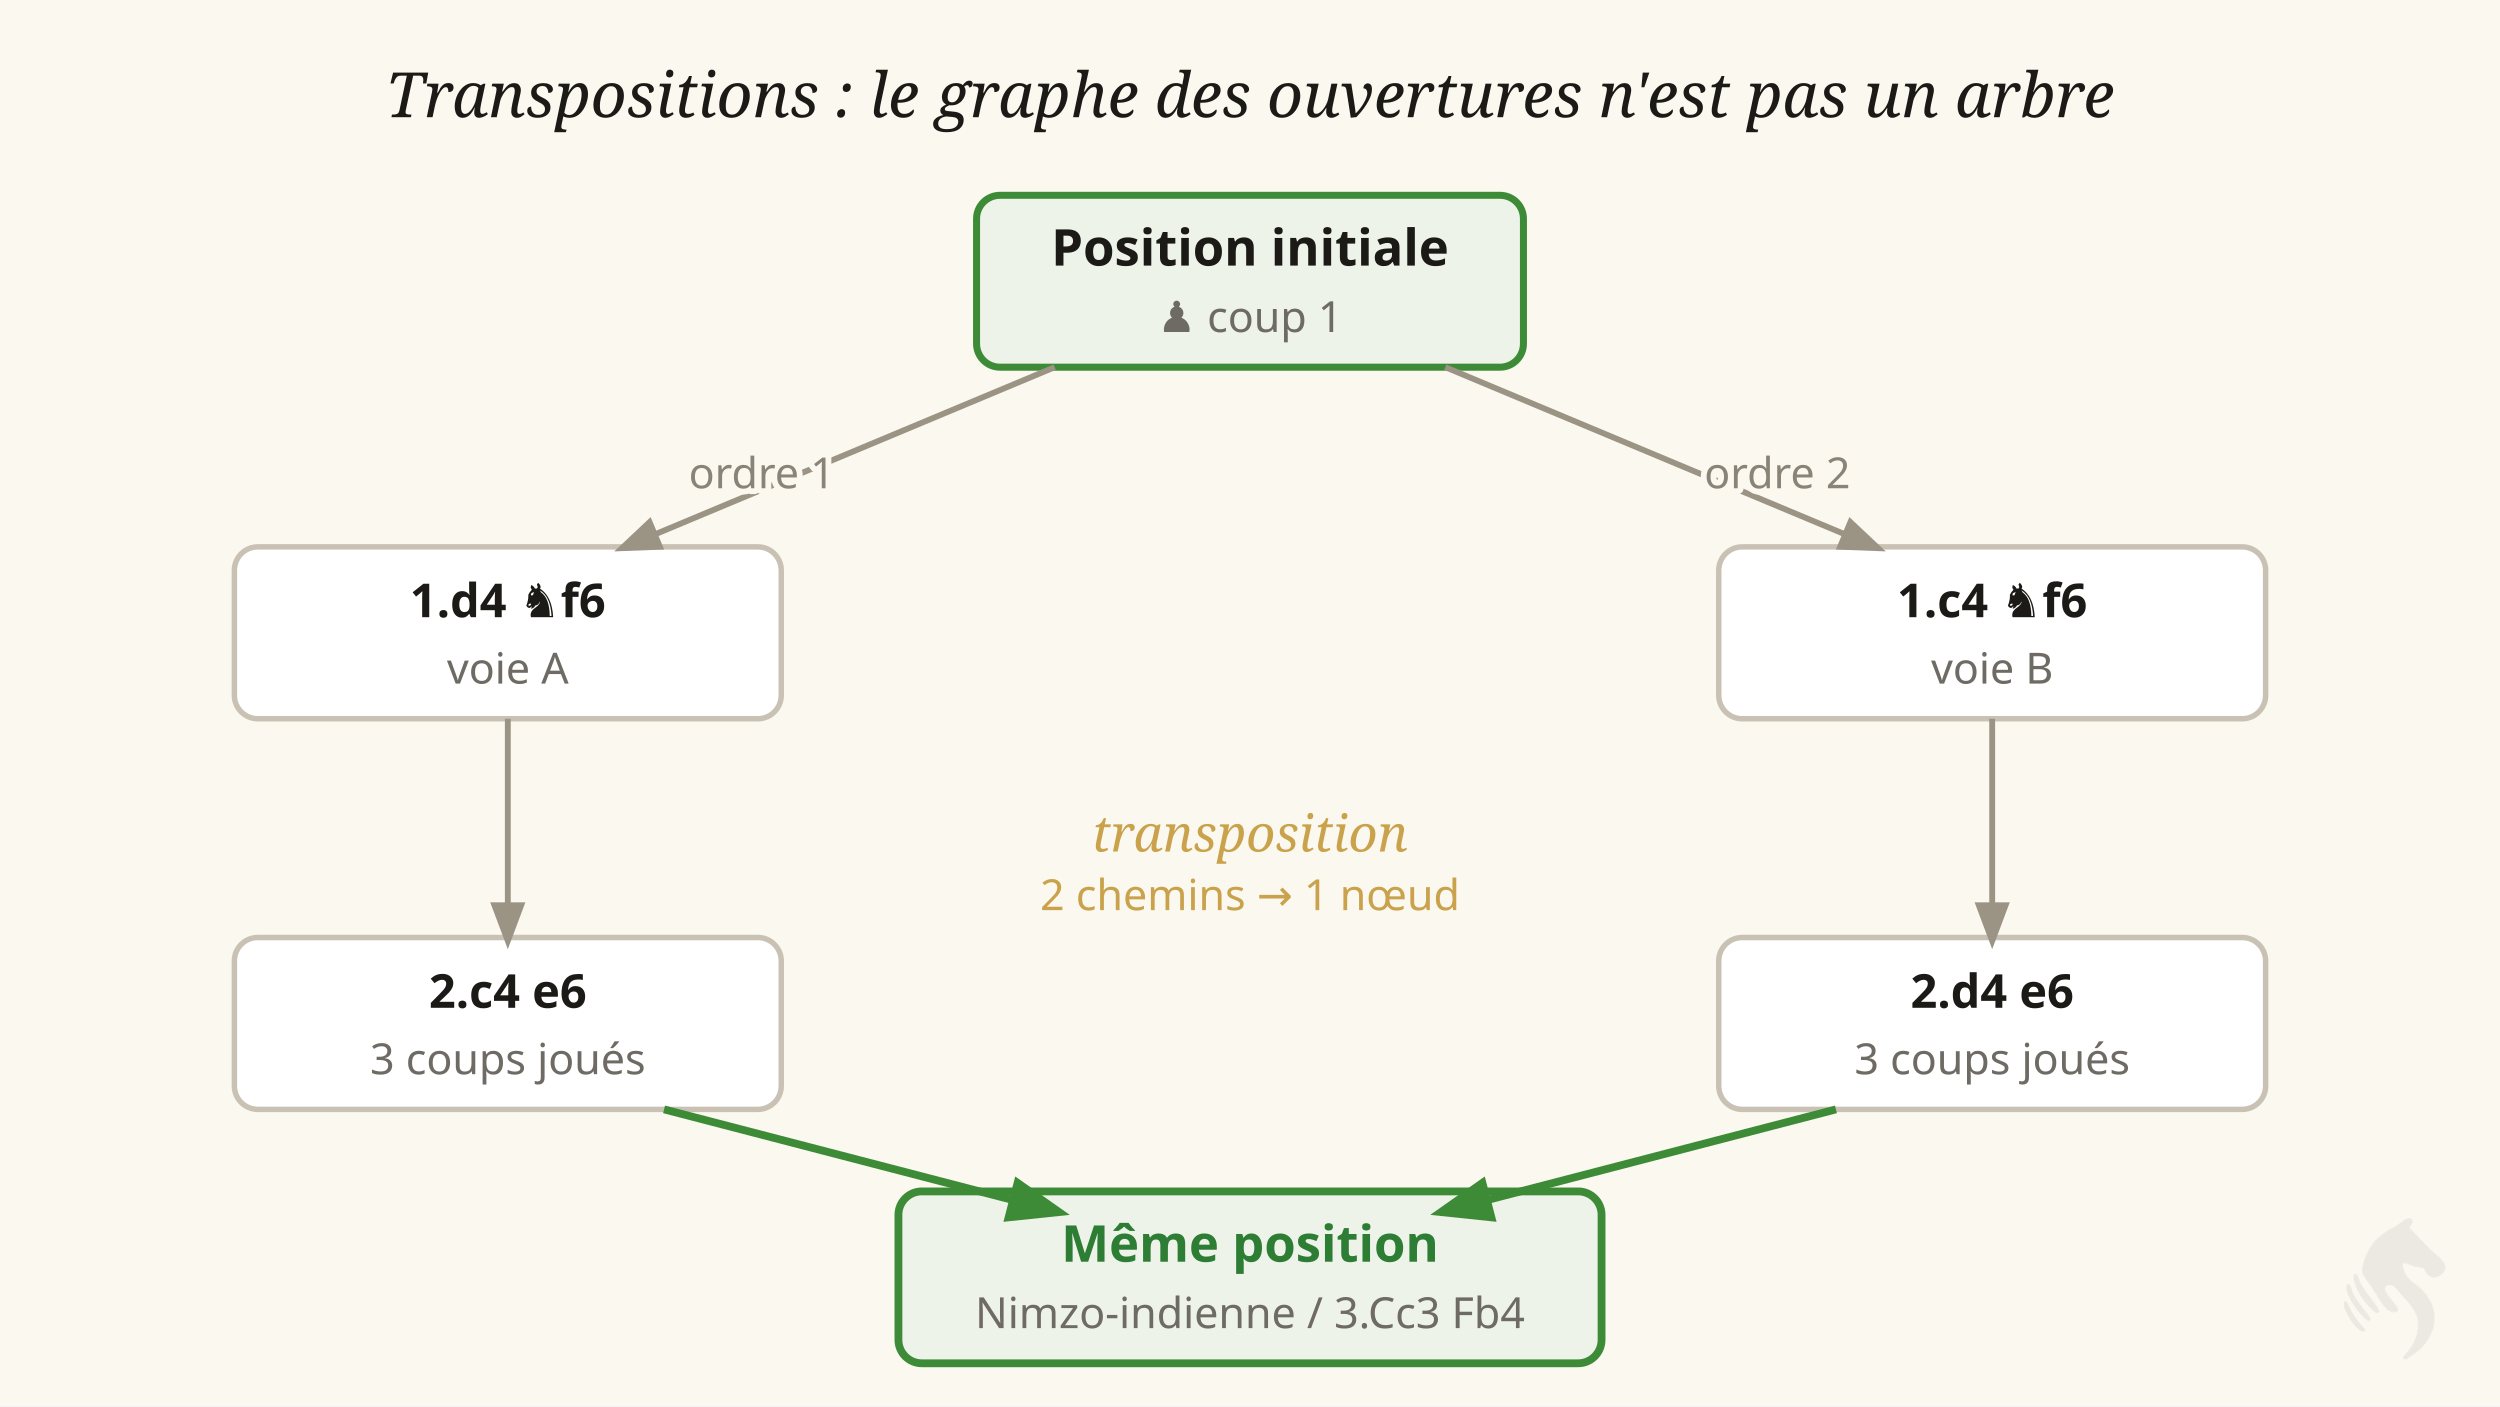
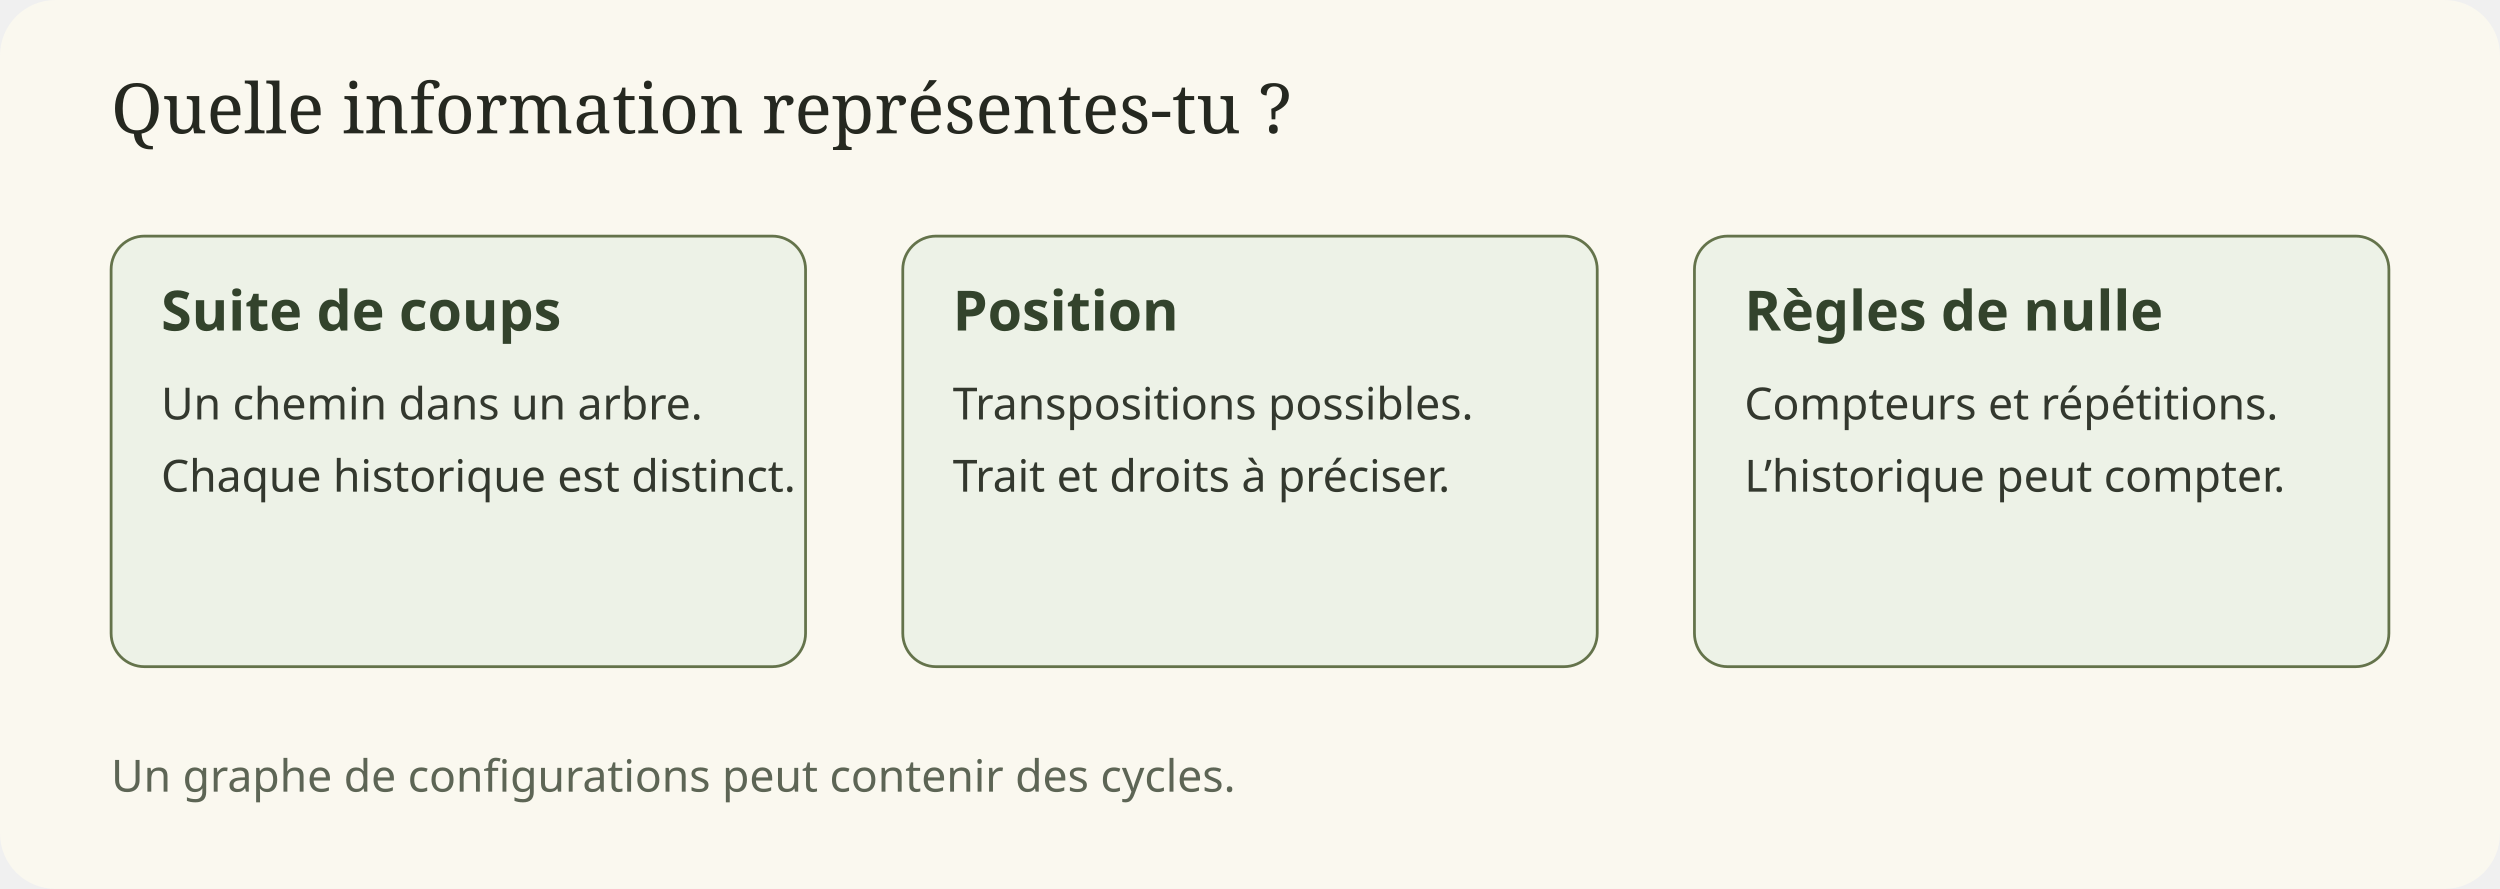
- <svg xmlns="http://www.w3.org/2000/svg" width="640" height="360" viewBox="0 0 640 360" role="img" aria-labelledby="nash3">
-   <rect width="640" height="360" fill="#faf8ef" />
-   <text x="320" y="30" text-anchor="middle" font-family="Georgia, serif" font-size="16" font-style="italic" fill="#1c1a16">Transpositions : le graphe des ouvertures n'est pas un arbre</text>
-   <rect x="250" y="50" width="140" height="44" rx="6" fill="#eef3e9" stroke="#3d8b37" stroke-width="1.8" />
-   <text x="320" y="68" text-anchor="middle" font-family="system-ui, sans-serif" font-size="13" font-weight="700" fill="#1c1a16">Position initiale</text>
-   <text x="320" y="85" text-anchor="middle" font-family="system-ui, sans-serif" font-size="11" fill="#6e6a64">♟ coup 1</text>
-   <rect x="60" y="140" width="140" height="44" rx="6" fill="#fff" stroke="#c9c2b4" stroke-width="1.4" />
-   <text x="130" y="158" text-anchor="middle" font-family="system-ui, sans-serif" font-size="12" font-weight="700" fill="#1c1a16">1.d4 ♞f6</text>
-   <text x="130" y="175" text-anchor="middle" font-family="system-ui, sans-serif" font-size="11" fill="#6e6a64">voie A</text>
-   <rect x="440" y="140" width="140" height="44" rx="6" fill="#fff" stroke="#c9c2b4" stroke-width="1.4" />
-   <text x="510" y="158" text-anchor="middle" font-family="system-ui, sans-serif" font-size="12" font-weight="700" fill="#1c1a16">1.c4 ♞f6</text>
-   <text x="510" y="175" text-anchor="middle" font-family="system-ui, sans-serif" font-size="11" fill="#6e6a64">voie B</text>
-   <rect x="60" y="240" width="140" height="44" rx="6" fill="#fff" stroke="#c9c2b4" stroke-width="1.4" />
-   <text x="130" y="258" text-anchor="middle" font-family="system-ui, sans-serif" font-size="12" font-weight="700" fill="#1c1a16">2.c4 e6</text>
-   <text x="130" y="275" text-anchor="middle" font-family="system-ui, sans-serif" font-size="11" fill="#6e6a64">3 coups joués</text>
-   <rect x="440" y="240" width="140" height="44" rx="6" fill="#fff" stroke="#c9c2b4" stroke-width="1.4" />
-   <text x="510" y="258" text-anchor="middle" font-family="system-ui, sans-serif" font-size="12" font-weight="700" fill="#1c1a16">2.d4 e6</text>
-   <text x="510" y="275" text-anchor="middle" font-family="system-ui, sans-serif" font-size="11" fill="#6e6a64">3 coups joués</text>
-   <rect x="230" y="305" width="180" height="44" rx="6" fill="#eef3e9" stroke="#3d8b37" stroke-width="2" />
-   <text x="320" y="323" text-anchor="middle" font-family="system-ui, sans-serif" font-size="13" font-weight="700" fill="#2e7d34">Même position</text>
-   <text x="320" y="340" text-anchor="middle" font-family="system-ui, sans-serif" font-size="11" fill="#6e6a64">Nimzo-indienne / 3.Cc3 Fb4</text>
-   <line x1="270" y1="94" x2="160" y2="140" stroke="#9b9384" stroke-width="1.5" marker-end="url(#arr)" />
-   <line x1="370" y1="94" x2="480" y2="140" stroke="#9b9384" stroke-width="1.5" marker-end="url(#arr)" />
-   <line x1="130" y1="184" x2="130" y2="240" stroke="#9b9384" stroke-width="1.5" marker-end="url(#arr)" />
-   <line x1="510" y1="184" x2="510" y2="240" stroke="#9b9384" stroke-width="1.5" marker-end="url(#arr)" />
-   <line x1="170" y1="284" x2="270" y2="310" stroke="#3d8b37" stroke-width="2" marker-end="url(#arrg)" />
-   <line x1="470" y1="284" x2="370" y2="310" stroke="#3d8b37" stroke-width="2" marker-end="url(#arrg)" />
-   <text x="195" y="125" text-anchor="middle" font-family="system-ui, sans-serif" font-size="11" fill="#8a8478" stroke="#faf8ef" stroke-width="3" stroke-linejoin="round" paint-order="stroke">ordre 1</text>
-   <text x="455" y="125" text-anchor="middle" font-family="system-ui, sans-serif" font-size="11" fill="#8a8478" stroke="#faf8ef" stroke-width="3" stroke-linejoin="round" paint-order="stroke">ordre 2</text>
-   <text x="320" y="218" text-anchor="middle" font-family="Georgia, serif" font-size="13" font-style="italic" fill="#c9a24b">transposition</text>
-   <text x="320" y="233" text-anchor="middle" font-family="system-ui, sans-serif" font-size="11" fill="#c9a24b">2 chemins → 1 nœud</text>
-   <defs>
-     <marker id="arr" markerWidth="8" markerHeight="8" refX="6" refY="3" orient="auto">
-       <path d="M0,0 L0,6 L8,3 z" fill="#9b9384" />
-     </marker>
-     <marker id="arrg" markerWidth="8" markerHeight="8" refX="6" refY="3" orient="auto">
-       <path d="M0,0 L0,6 L8,3 z" fill="#3d8b37" />
-     </marker>
-   </defs>
-   <g id="wm" opacity="0.07" transform="translate(600.0,311.9) scale(0.0416)" aria-hidden="true">
-     <g fill="#1e1e1e" fill-rule="evenodd">
-       <path d="M411.5-.5h-16a76 76 0 0 0-24.5 12q-.62-.7-1.5-1l-2 4a4 4 0 0 1-1.5-1 7 7 0 0 1-2.5 3.5 253 253 0 0 0-17 13q-1.42.93-2.5-.5-5.2 7.95-14.5 9a9.4 9.4 0 0 1-4 6q2.3.02 1.5 2A461 461 0 0 1 278.5 73q-13.2 7.95-26 16.5-1.59-1.38 0-3-2.35.35-4 2 .9.98 2 2-92.12 67.08-125.5 177a1316 1316 0 0 0-10 44 51.2 51.2 0 0 0 4.5 31q.1 3.33-2 1l4.5 11q1-2 2 0l5 10 1-1q6 10.95 13 21a651 651 0 0 1 18.5 25 3.4 3.4 0 0 1 1.5-3q21.52 33 43 66 .3 3.4-2.5 1v2a1542 1542 0 0 1 21 32q1 0 1 1a319 319 0 0 0 25 35 160 160 0 0 0 27 25 3.1 3.1 0 0 1 1-3q23.18 14.62 49 5.5 5-2.83 4-8.5-.15-4.6-1.5-9a618 618 0 0 0-55.5-73.5q3-.91 5 1.5a23.5 23.5 0 0 0-7-9q.63 2.4 2 4.5-.17 2.58-1.5.5a364 364 0 0 1-17.5-26.5 50 50 0 0 1-4.5-22.5q.9-4.71 3-9 .63 1.88 2.5 2a7 7 0 0 1 2-3q9.28-8.1 22-8a86 86 0 0 1 23 4.5 11 11 0 0 1 3 4.5q2.58-1.75 5 .5l21.5 23.5q.74 1.95.5 4 3.56 1 6 4a1094 1094 0 0 0 30 34.5l-1 1q3.7 2.7 7.5 5.5a23 23 0 0 1 2 5l5 3a22 22 0 0 0 5.5 8 11.5 11.5 0 0 0 4 4 3.9 3.9 0 0 0-2-3.5q1.7-1.12 3 .5a705 705 0 0 1 42 57.5q-.65 1.46-2 1.5a169 169 0 0 1 10 19 3.8 3.8 0 0 0-.5 4q1 2 2 0 1.4 2.05 2.5 4-.25-2.55.5-5a185 185 0 0 1 11 83q-1 2-2 0a9 9 0 0 0-1.5-4v9a2.3 2.3 0 0 0 1.5-1q.75 10.55-1 21a337 337 0 0 1-18 56l-2.5 3q-1.2-.69-1-2a36 36 0 0 0-4 7 5.2 5.2 0 0 0 3.5-4 4.3 4.3 0 0 1 0 4 350 350 0 0 1-33 52 1108 1108 0 0 1-30 35q-7.17 20.32 13.5 14.5a34 34 0 0 1 6-3 1496 1496 0 0 1 54-37 942 942 0 0 0 29-27q1.25-1.03 2 .5a11 11 0 0 0-3 4q1.35-1.65 2.5 0a29 29 0 0 1 4.5-6 40 40 0 0 0 9-10.5l6-4-1-1a25 25 0 0 1 8.5-7.5q-1.47-2.67 1-5 .22 4.17 2.5 1.5-1.94-3.13 2-4l-1-1q1.48-3.25 4-5.5a8 8 0 0 0-3-1q37.8-53.63 47.5-119 8.4-83.08-38-152a364 364 0 0 0-28-35q-1.03-1.25.5-2 3.58 2.23 2-1l-4-2a5 5 0 0 1-3-.5 484 484 0 0 0-70-58q-.7-.62-1-1.5 1.05-.43 2-1v-3a6 6 0 0 1-5-2q-.66-.1-1 .5 3.72 2.61 0 3-34.57-32.88-46-79.5.2-2.3 2-3v-4q-1.94 5.58-3.5 0-1-9 0-18 2.16-6.4 8.5-8a78 78 0 0 1 22 7.5 403 403 0 0 0 66 18l9 3q-2.45.75-5 .5-1.59 1.6 0 3a16 16 0 0 1 6.5-1 7.3 7.3 0 0 1 2 3q1.38-2.6 3.5-2-1.1-2.32-4-2.5 15.09-2.3 25.5 8.5 5.35 10.23 10 21 12.95 20.94 36.5 28.5-1.88.63-2 2.5a30 30 0 0 0 12.5 3q4.43-.1 8-2 3.2 3.87 5.5-1 1.2.69 1 2a39 39 0 0 0 4.5-2l1 1q.69-1.87-1.5-2.5a12 12 0 0 0 7-3q1.88-1.1 3 .5 2.22-3.62 6-2a8.7 8.7 0 0 1 3-4 41 41 0 0 1 12-6.5l-2-1 5.5-3.5q.62.7 1.5 1 1.82-1.15 0-2.5 1.42-.93 2.5.5a5.8 5.8 0 0 1 .5-4 39 39 0 0 1 6-4.5q-1.55-2.25.5-4.5 3.25-3.5 5-8 1.38-.64 2.5-1-.8-1.05-2-1.5 1.85-5.82 3-11.5v-10h-1q-.85 6-2.5 12-.16-4.46.5-9a63 63 0 0 0-12.5-31 478 478 0 0 0-45.5-44.5q3.06.72 6 2.5-3.15-3.9-7-7.5l1-1q-1.4-1.05-2 .5 1.77 2.4-.5 4a781 781 0 0 1-67.5-65.5l1-.5a29 29 0 0 0 7 6 93 93 0 0 0-14-15 24.5 24.5 0 0 0-9-9.5l1-1a44 44 0 0 0-7-4.5q1.44 2.2 3.5 4 1 1.5 0 3l-72-76q-5.34-7.85 1.5-14.5 1.98-.8 2 1.5a69 69 0 0 1 6-3.5q-1.95-1.94 0-3.5a31 31 0 0 0 6-12q2.05.24 4-.5a79 79 0 0 0-1.5-17.5 94 94 0 0 0-5-10l-1 1a87 87 0 0 0-5.5-3" />
-       <path d="M325.5 44.5q-3.85 1.03-7 3.5a4.2 4.2 0 0 1-4.5-.5q-2.75 2.49-3.5 6-6.97 2.94-14 6-6.75 3.75-13.5 8-.62-.7-1.5-1a37.6 37.6 0 0 1-17 10.5 263 263 0 0 0-12 9.5q-1.59 1.62 0 3 12.8-8.55 26-16.5A461 461 0 0 0 327 46.5q.8-1.98-1.5-2m148 86-21-24a209 209 0 0 1-21-21.5l-8.5-8.5q-4.8-3.3-6-9-9.1-4.3-11.5-13a13 13 0 0 0 3-6q-.02-2.3-2-1.5-6.84 6.65-1.5 14.5l72 76q1-1.5 0-3a20 20 0 0 1-3.5-4m89 86a198 198 0 0 0-17.5-15q.4-2.17-.5-4-3.63-1.2-7-3a26 26 0 0 0-6-6 430 430 0 0 1-27-27.5 2.4 2.4 0 0 0-2-.5 29 29 0 0 1-7-6l-1 .5a781 781 0 0 0 67.5 65.5q2.27-1.6.5-4m-314-128a247 247 0 0 0-42 35.5 14.5 14.5 0 0 1-5 4l1 1a9.3 9.3 0 0 1-6 2.5 76 76 0 0 1-16 20q.3.88 1 1.5a9.4 9.4 0 0 0-5.5 6.5q-1-2-2 0-.93 1.42.5 2.5a25 25 0 0 0-6.5 8.5q-1.6 1.05-3.5 1.5 1.21.45 2 1.5a43 43 0 0 0-7 10 352 352 0 0 0-19.5 37 2.9 2.9 0 0 1-2.5 1 3.3 3.3 0 0 0 2 1.5 47 47 0 0 1-3.5 5.5l-12 34q-.98-1.8-1.5 0 1.4 1.9.5 4a33 33 0 0 1-3.5 5.5q.78.84 1 2a212 212 0 0 0-10 49.5 36 36 0 0 0 7 20q2.1 2.33 2-1a51.2 51.2 0 0 1-4.5-31 1316 1316 0 0 1 10-44q33.38-109.92 125.5-177-1.1-1.02-2-2m376 206q-.5-10.25-5-19.5 1.5-4.37-1.5-.5l-6.5-11q-5.55-3.6-7.5-10l-1 1q-3.75-5.75-9.5-9.5l1-1a850 850 0 0 0-9-7q1.14-2.04-1.5-3.5-1.08 1.43-2.5.5-2.84-1.65-2-4a5 5 0 0 0-3-.5 5 5 0 0 0-.5-3l-1 1a7 7 0 0 0-4.5-3 21 21 0 0 0-6-2.5 478 478 0 0 1 45.5 44.5 63 63 0 0 1 12.5 31q-.66 4.54-.5 9 1.65-6 2.5-12m-259 3v-1q-2.22-5.79 1-11.5l-2-2a67 67 0 0 0 1.5-5.5q.93 7.1 3.5 1-2.43-3.37 2-4a4.3 4.3 0 0 1 2.5 3q.45-1.21 1.5-2 2.3.75 4 2a326 326 0 0 1 28 10.5q11.4 3.22 23 6 1.05 1.6 1.5 3.5 1-4 2 0 1.08-1.43 2.5-.5-1.81 1.35 0 2.5 3.25-.47 7-2 1.85.03 3 1 5.83.22 11 2h5q2.55.25 5-.5l-9-3a403 403 0 0 1-66-18 78 78 0 0 0-22-7.5q-6.34 1.6-8.5 8-1 9 0 18 1.56 5.58 3.5 0m109 6a4.7 4.7 0 0 1 4 3q3.6-3.98 6 1l1-2 4 2a65 65 0 0 1 7.5 10q1.1 3.55 2.5 7-1.77 2.95 2 4 13.35 23.91 39 33 .12-1.87 2-2.5-23.55-7.56-36.5-28.5a305 305 0 0 0-10-21q-10.41-10.8-25.5-8.5 2.9.18 4 2.5m-410 86a9 9 0 0 0 1.5-4 310 310 0 0 0 37.5 86q-1.1 1.02-2 2a40 40 0 0 0 8.5 12 139 139 0 0 0 15 21q2.31 2.97 1.5 6 5.9 1.14 7.5 7 5.7 2.47 5 8 3.8 1.06 6.5 4 20.24 25.5 46 45.5a39 39 0 0 0 20 5 46 46 0 0 1 9-7.5 818 818 0 0 1-10-21.5q1.43-1.08.5-2.5a27 27 0 0 1-3.5-2 185 185 0 0 0-16-23.5q1.43-1.08.5-2.5a13.3 13.3 0 0 1-5.5-5 617 617 0 0 0-22.5-29v-4l-1 1a13 13 0 0 1-4.5-6 11.5 11.5 0 0 1-4-4q-.03 2.3-2 1.5A471 471 0 0 1 97 390.5q-1.8-3.04-.5-6 1.02.54 2 1a9 9 0 0 0-2-4.5q3.83-2.28-1-2.5a597 597 0 0 1-7-18.5l2-1a3.3 3.3 0 0 1-2-3.5 3.1 3.1 0 0 1-3-1q-7.35-19.46-24-8 1.03 2.34-.5 5a97 97 0 0 0 3.5 38" />
-       <path d="M365.5 301.5q-1.8.7-2 3 11.43 46.62 46 79.5 3.72-.39 0-3 .34-.6 1-.5-2.4-2.22-5-4.5l2-2q-2.45-.75-5-.5a8.4 8.4 0 0 0-.5-4q-1.72 1.44-3-1a28 28 0 0 1-3.5-6q-.5 2-1 0a143 143 0 0 1-18-31q-6.22-11.64-9-27a7 7 0 0 0-2-3m-211 174a45 45 0 0 1-9.5-15q-1 2-2 0a41 41 0 0 0-6-9l-1-5-1 1a989 989 0 0 1-17.5-25.5q.7-.62 1-1.5a7.7 7.7 0 0 1-5-6 163 163 0 0 1-15-29q-.98-.46-2-1-1.3 2.96.5 6a471 471 0 0 0 55.5 86.5q1.97.8 2-1.5m-90-86q-2.05 2.77 1.5 4 3.6 16.25 9.5 30.5-2.48 3.62 2 3.5 3.65 9.3 8 18.5l-1 1a11.4 11.4 0 0 1 6 8q-.7.62-1 1.5a10.5 10.5 0 0 1 3.5 5l1-1a62 62 0 0 0 7.5 13q.9-.98 2-2a310 310 0 0 1-37.5-86 9 9 0 0 1-1.5 4m48 210a3.9 3.9 0 0 0-2-3.5q1.7-1.12 3 .5a127 127 0 0 0 39 32q11.3 4.6 8.5-7a147 147 0 0 0-17-32 1467 1467 0 0 0-40-51 554 554 0 0 1-48.5-75l1-1q.84 5.22 6 5a51.6 51.6 0 0 1-11.5-27l-1 2a159 159 0 0 0-11-31 14.3 14.3 0 0 0-10.5-8q-3.2.01-6 1.5-2.85 3.45-6 6.5-.87 16.85 3 33.5a3.6 3.6 0 0 1-2 2q1.38.56 2.5 1.5 3.15 9.81 6.5 19.5-1.21.45-2 1.5a29 29 0 0 0 5.5 7A256 256 0 0 0 55.5 525l-2 1a6.4 6.4 0 0 0 4 1.5 332 332 0 0 0 38.5 53l3.5 5.5-1 1q1.9 1.67 3.5.5a36 36 0 0 0 10.5 12m303-214q-.95.57-2 1 .3.88 1 1.5a484 484 0 0 1 70 58q1.42.72 3 .5a43 43 0 0 0-10-12.5l1-1q-2.66 1.47-5-1a36 36 0 0 0-10-10q1.81-1.35 0-2.5a8 8 0 0 1-3.5 0q-4.57-5.7-10-8a13 13 0 0 0-6.5-5.5 11.5 11.5 0 0 1-3.5-4.5q-.62.7-1.5 1a17.7 17.7 0 0 0-8-5.5q-2.84-1.65-2-4-7.47-2.25-13-7.5m-254 24a526 526 0 0 1 23.5 37 55 55 0 0 1 9 15l1-1a65 65 0 0 0 8.5 13q2.8 2.4 2.5-1-21.48-33-43-66a3.4 3.4 0 0 0-1.5 3m111 63q.16-.93 1-1.5a7 7 0 0 1-3.5-2.5 17.5 17.5 0 0 0-5.5-8q3.7-4.18-2.5-5a41 41 0 0 1-7.5-18.5l2-3a7.2 7.2 0 0 1-2-4.5 3.1 3.1 0 0 0 3-1 37 37 0 0 0-1-7q-1.87-.12-2.5-2a36 36 0 0 0-3 9 50 50 0 0 0 4.5 22.5 364 364 0 0 0 17.5 26.5q1.33 2.08 1.5-.5-1.37-2.1-2-4.5m-272 45v19q2.55 12.15 7 24 15.37 37.49 37 68a54 54 0 0 0 9 12.5q-1.58 2.58 2 3l-1 1 5.5 4.5a82 82 0 0 0 9 12q6.5 6.26 12.5 13 9.5 6.75 17.5 15l1-1q4.56 3.52 9 7l1-2a89 89 0 0 0 13.5 3.5q13.85-4.6 6.5-17.5-1.73 1.44-3-1a307 307 0 0 1-13.5-16 16 16 0 0 0-6-5.5q1.43-1.08.5-2.5a27.2 27.2 0 0 1-12.5-15 3.1 3.1 0 0 1-3-1q-7.5-10.25-15.5-20-.93-1.42.5-2.5a16 16 0 0 1-6-5.5 880 880 0 0 1-19-29.5q.7-.62 1-1.5a8 8 0 0 1-4-4 94 94 0 0 1-12.5-26l-1 1q-3.8-4.62-1.5-10a3.1 3.1 0 0 1-3-1 198 198 0 0 1-7-15.5l1-1a55 55 0 0 1-9-11q-2.85-1.46-6-2l3-1a22 22 0 0 0-9 2 11.4 11.4 0 0 0-4 6.5m277 51a48 48 0 0 0 12 5q-.57 3.66 2 2a5.3 5.3 0 0 1 3.5 3l1-2a45 45 0 0 0 26 0q.45 1.21 1.5 2 1.27-3.4 4-2 1.81-1.15 0-2.5l3-1.5a21 21 0 0 0 3.5-4q1.4-8.23-1.5-16 .3-.88 1-1.5-5.22-1.95-4-7a193 193 0 0 1-18-23.5 16 16 0 0 0-3.5-3q-4.05-7.43-9-12a284 284 0 0 0-14-17q-.75-1.58.5-3a19 19 0 0 1-6-4 4.35 4.35 0 0 0-5-1.5 618 618 0 0 1 55.5 73.5q1.35 4.4 1.5 9 1 5.67-4 8.5-25.82 9.12-49-5.5a3.1 3.1 0 0 0-1 3m115-56a264 264 0 0 1 16 22q-1.7 3.04 1.5 1a494 494 0 0 1 16.5 23l7 10q1.35-.04 2-1.5a705 705 0 0 0-42-57.5q-1.3-1.62-3-.5a3.9 3.9 0 0 1 2 3.5" />
-       <path d="M112.5 599.5q7 9.5 16 17 2 0 2 2 6.9 3.77 11 8.5l13 5.5a5.7 5.7 0 0 0 6 0q2.07 3.94 4 0-3.37-1.23-.5-3 .22-6.86.5-13.5l-3-3.5 3-2.5q-4.58-.9-7.5-4.5a79 79 0 0 0-10.5-16.5q2.67 1.47 5-1a12 12 0 0 1-8.5-3.5 92 92 0 0 0-17.5-23.5l2-1-6.5-4.5a2294 2294 0 0 1-34.5-47q-1 0-1-1-5.27-4.75-4-11.5-2.25-3.25-3.5.5A227 227 0 0 1 61.5 469q.84-.57 1-1.5-5.16.22-6-5l-1 1a554 554 0 0 0 48.5 75 1467 1467 0 0 1 40 51q10.5 14.98 17 32 2.8 11.6-8.5 7a127 127 0 0 1-39-32q-1.3-1.62-3-.5a3.9 3.9 0 0 1 2 3.5m335-4a3349 3349 0 0 1 7.5 35q2.3 19.53.5 39a9 9 0 0 1 1.5 4q1 2 2 0a185 185 0 0 0-11-83q-.75 2.45-.5 5m44-147q1.58 3.23-2 1-1.53.75-.5 2a364 364 0 0 1 28 35q46.4 68.92 38 152-9.7 65.37-47.5 119 1.46.15 3 1a12 12 0 0 0 3.5-6q1.58 1.52 3.5.5-1.16-8.12 7-11-1.6-1.75 1-2.5-.12-8.5 6-14-.81-.1-1-1a3.1 3.1 0 0 1 3-1 5.4 5.4 0 0 1 3-5.5q-1.2-.45-2-1.5a67 67 0 0 0 4.5-10l1 2a9 9 0 0 1 2.5-5l-1-2a6.3 6.3 0 0 1 4-.5 6.5 6.5 0 0 0-3-3 225 225 0 0 1 11-24.5q-.53-1.8-1.5 0-.3-4.51 1-9l1 1a67 67 0 0 0 1.5-13q7.4-.7 1-5a232 232 0 0 0 2-53l.5-5q.57.84 1.5 1a8 8 0 0 0-2.5-5q-6.56-49.08-31.5-89 2.03-1.77-.5-3l-1 1a696 696 0 0 1-17.5-26q-2.18-1.53-1-3.5-3.93-.91-5-4.5-1.26-.5-1-2a69 69 0 0 0-6.5-5q-.69-1.87 1.5-2.5a14 14 0 0 0-4-2.5m-36 230a273 273 0 0 1-13.5 57q-1.4.82-2.5 2 2.69 6.4-4 8.5l2 1a30 30 0 0 0-3 8.5q-.2 1.31 1 2l2.5-3a337 337 0 0 0 18-56 89 89 0 0 0 1-21q-.57.84-1.5 1m-25 84a185 185 0 0 1-24 38l-2.5 6a25 25 0 0 0-6.5 7q-13.95 16.7-28.5 33-1.16 4.05-3.5 7.5-1.35 4.25-1 8a16 16 0 0 1 6 5.5h14a20 20 0 0 1 10-3.5q1.71-1.12 0-2.5a81 81 0 0 0 18.5-12q.62.7 1.5 1a71 71 0 0 1 2-4q1-2 2 0 1.7-4.54 4.5-1a38 38 0 0 1 4.5-6.5 189 189 0 0 0 30.5-23.5q4.55 3.9 4-3a4.6 4.6 0 0 1 4.5-2v-3a5 5 0 0 0 3-.5 41 41 0 0 1 3-5.5 11 11 0 0 1 3-4q-.75-1.53-2-.5a942 942 0 0 1-29 27 1496 1496 0 0 0-54 37 34 34 0 0 0-6 3q-20.67 5.82-13.5-14.5a1108 1108 0 0 0 30-35 350 350 0 0 0 33-52 4.3 4.3 0 0 0 0-4 5.2 5.2 0 0 1-3.5 4" />
-     </g>
-   </g>
+ <svg xmlns="http://www.w3.org/2000/svg" viewBox="0 0 900 320" role="img" aria-labelledby="titre">
+   <rect width="900" height="320" rx="20" fill="#faf8ef" />
+   <text x="40" y="48" font-family="Georgia,serif" font-size="25" fill="#252820">Quelle information représentes-tu ?</text>
+   <rect x="40" y="85" width="250" height="155" rx="12" fill="#edf2e7" stroke="#64734b" />
+   <text x="58" y="119" font-family="system-ui,sans-serif" font-size="20" font-weight="600" fill="#33432c">Suite de coups</text>
+   <text x="58" y="151" font-family="system-ui,sans-serif" font-size="16" fill="#33382e">Un chemin dans un arbre.</text>
+   <text x="58" y="177" font-family="system-ui,sans-serif" font-size="16" fill="#33382e">Chaque historique est distinct.</text>
+   <rect x="325" y="85" width="250" height="155" rx="12" fill="#edf2e7" stroke="#64734b" />
+   <text x="343" y="119" font-family="system-ui,sans-serif" font-size="20" font-weight="600" fill="#33432c">Position</text>
+   <text x="343" y="151" font-family="system-ui,sans-serif" font-size="16" fill="#33382e">Transpositions possibles.</text>
+   <text x="343" y="177" font-family="system-ui,sans-serif" font-size="16" fill="#33382e">Trait et droits à préciser.</text>
+   <rect x="610" y="85" width="250" height="155" rx="12" fill="#edf2e7" stroke="#64734b" />
+   <text x="628" y="119" font-family="system-ui,sans-serif" font-size="20" font-weight="600" fill="#33432c">Règles de nulle</text>
+   <text x="628" y="151" font-family="system-ui,sans-serif" font-size="16" fill="#33382e">Compteurs et répétitions.</text>
+   <text x="628" y="177" font-family="system-ui,sans-serif" font-size="16" fill="#33382e">L’historique peut compter.</text>
+   <text x="40" y="285" font-family="system-ui,sans-serif" font-size="16" fill="#5d6555">Un graphe de configurations peut contenir des cycles.</text>
</svg>
